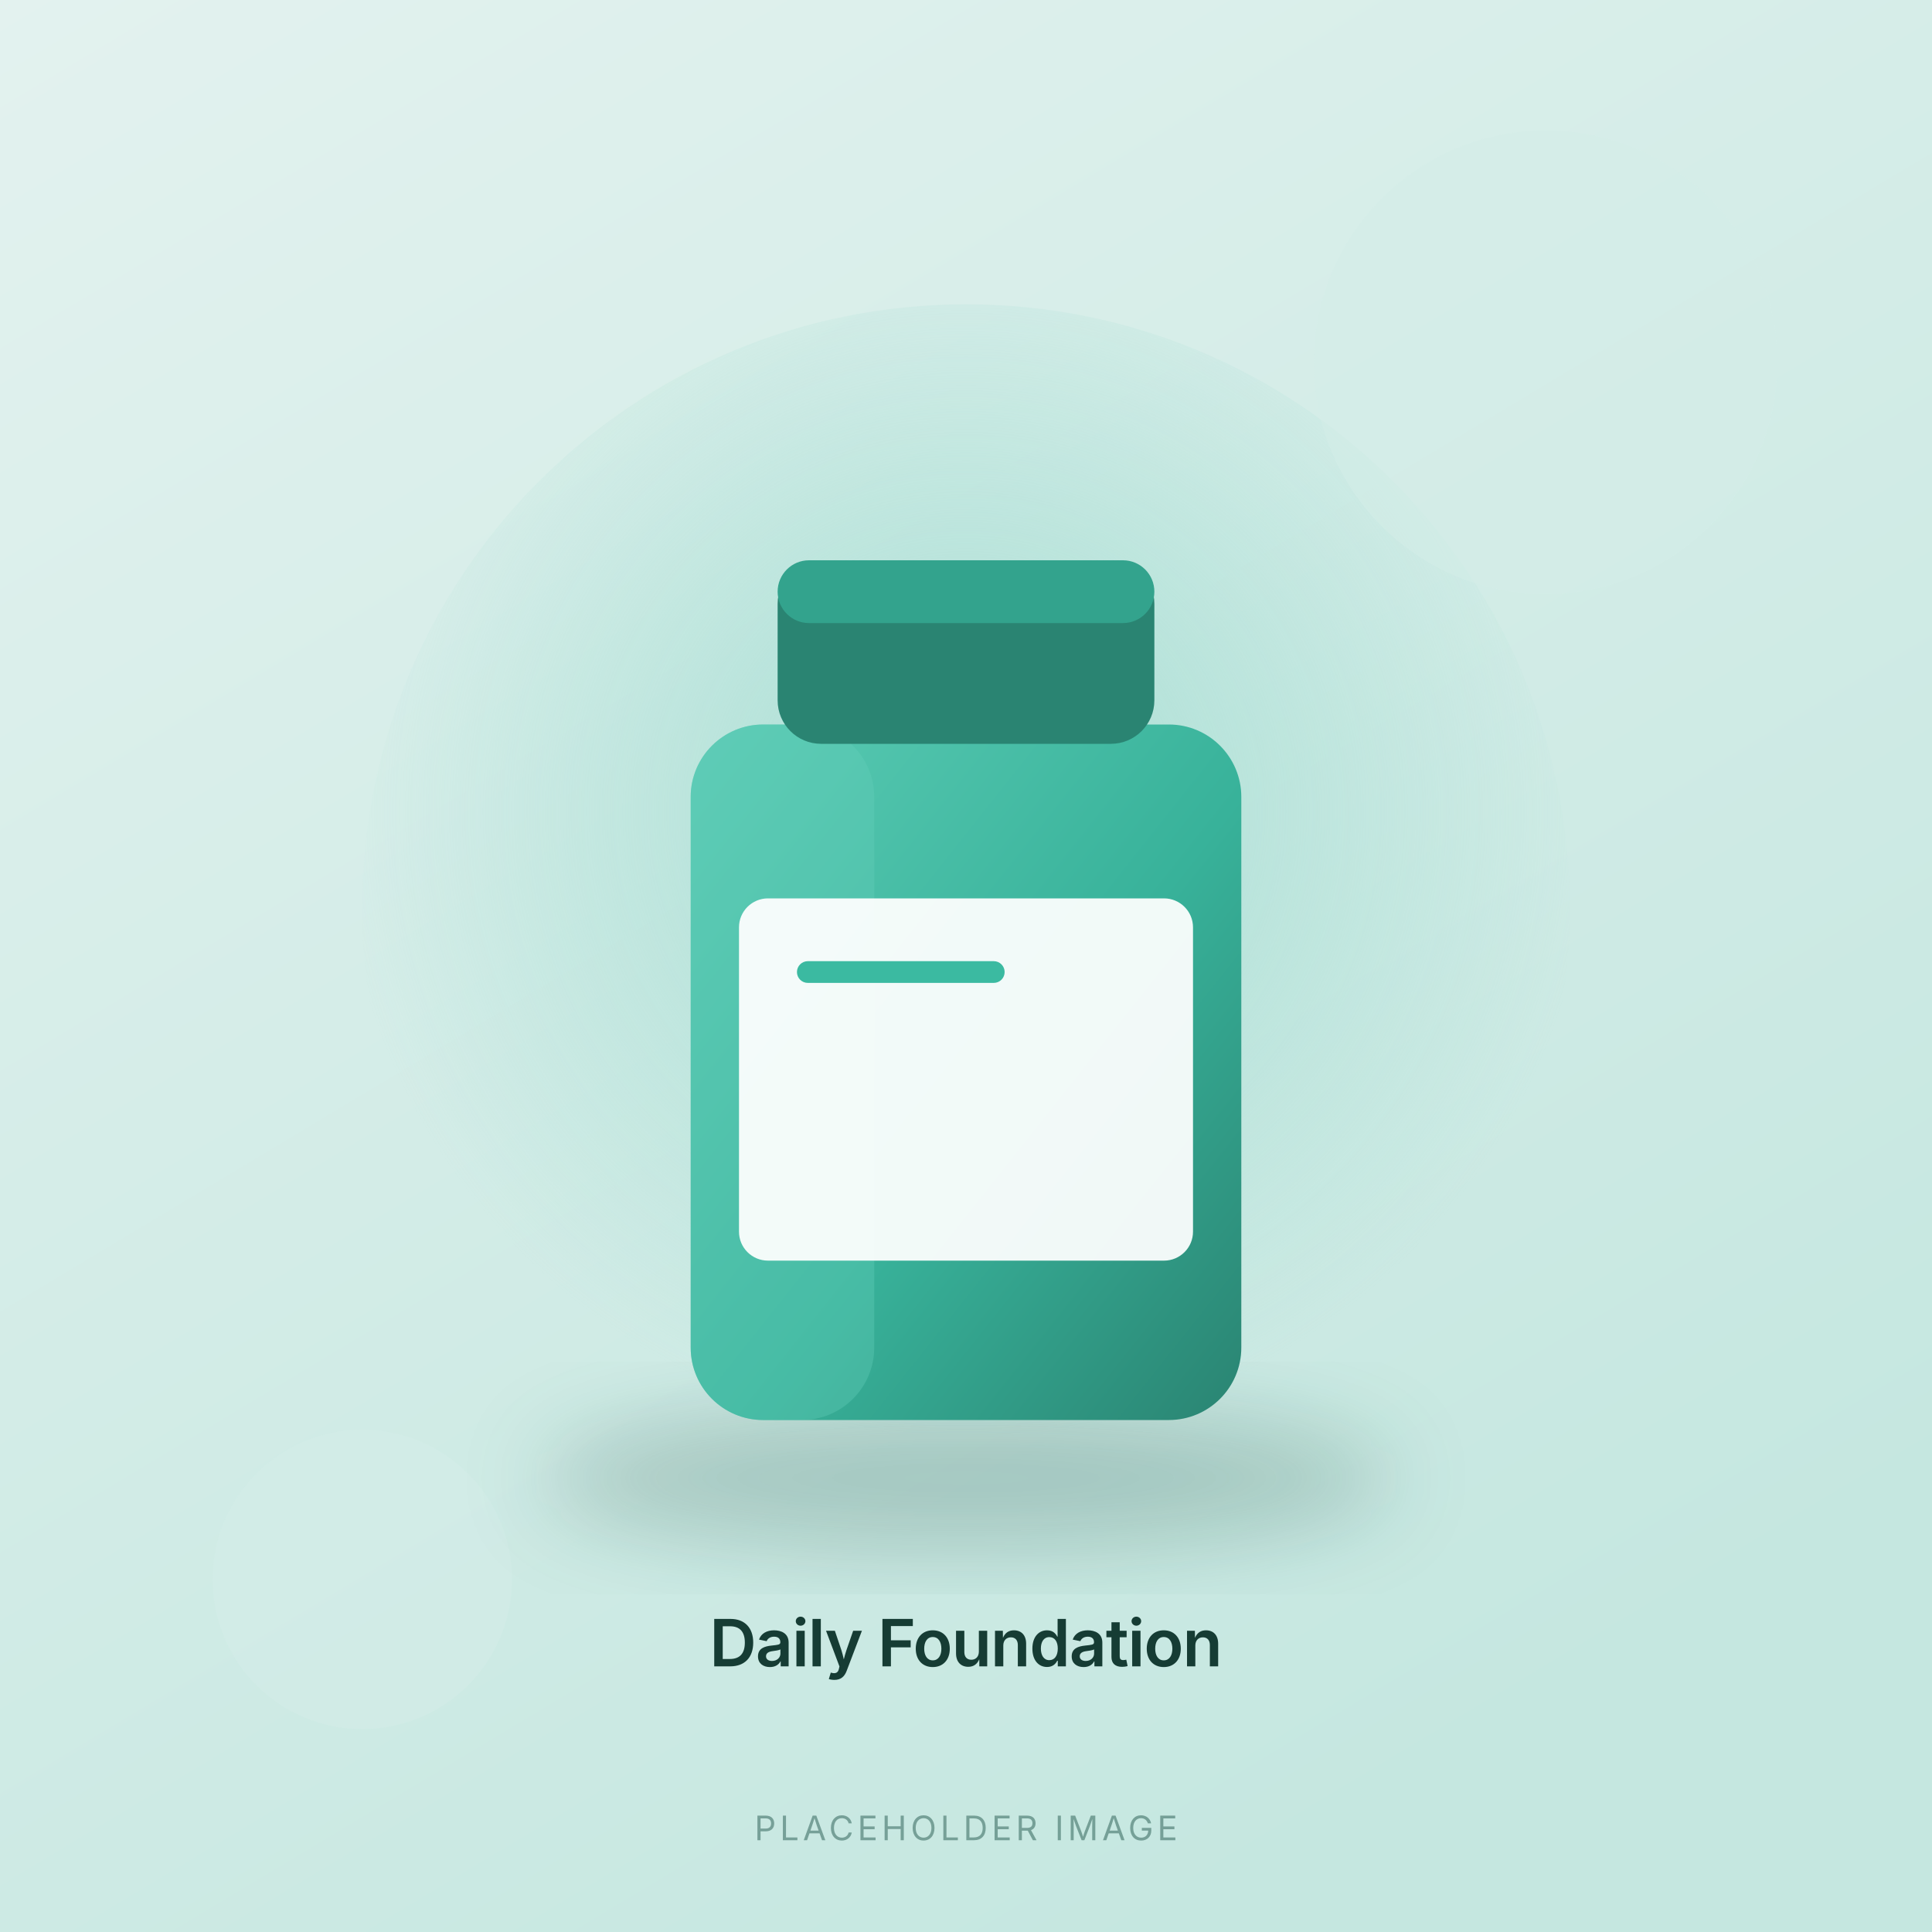
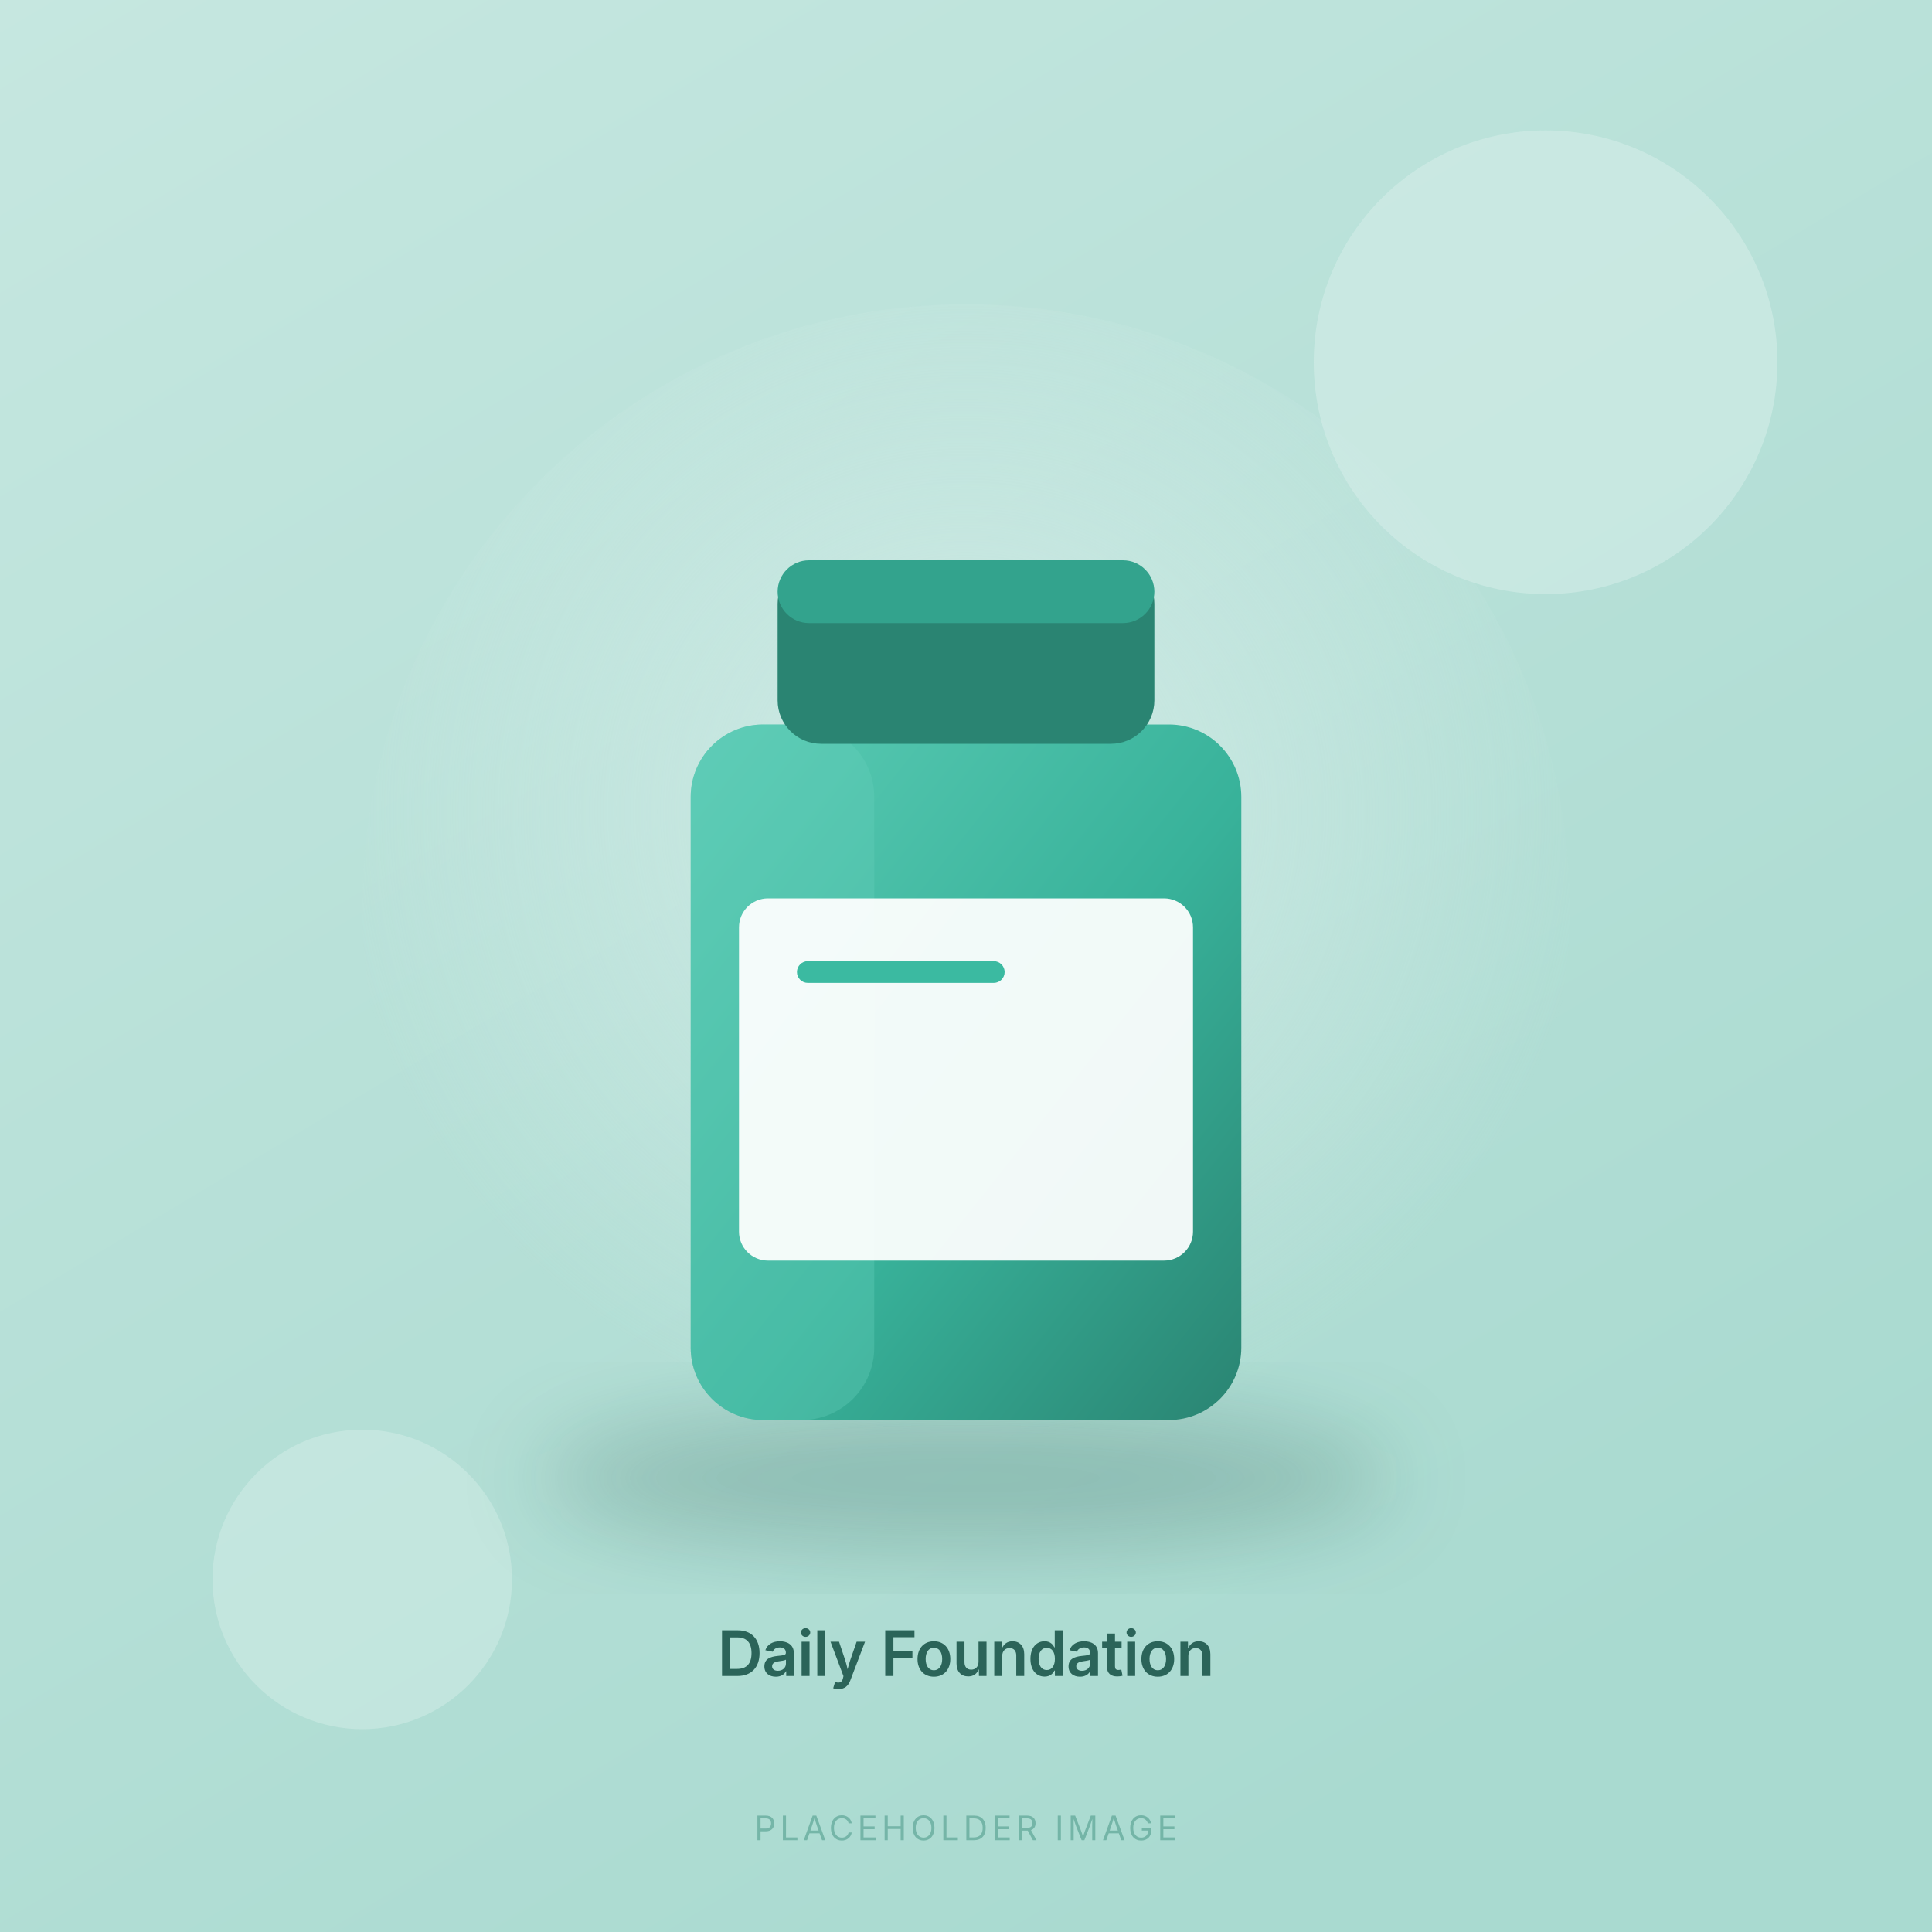
<svg xmlns="http://www.w3.org/2000/svg" viewBox="0 0 800 800" width="800" height="800" role="img" aria-label="Daily Foundation">
  <defs>
    <linearGradient id="bg" x1="0" y1="0" x2="0.6" y2="1">
-       <stop offset="0%" stop-color="hsl(168 38% 92%)" />
-       <stop offset="100%" stop-color="hsl(168 42% 84%)" />
+       <stop offset="0%" stop-color="hsl(168 40% 84%)" />
+       <stop offset="100%" stop-color="hsl(168 40% 76%)" />
    </linearGradient>
    <linearGradient id="body" x1="0" y1="0" x2="1" y2="1">
      <stop offset="0%" stop-color="hsl(168 52% 58%)" />
      <stop offset="55%" stop-color="hsl(168 52% 46%)" />
      <stop offset="100%" stop-color="hsl(168 52% 34%)" />
    </linearGradient>
    <radialGradient id="halo" cx="50%" cy="42%" r="52%">
-       <stop offset="0%" stop-color="hsl(168 46% 76%)" stop-opacity="0.95" />
-       <stop offset="100%" stop-color="hsl(168 46% 76%)" stop-opacity="0" />
+       <stop offset="0%" stop-color="hsl(168 40% 87%)" stop-opacity="0.9" />
+       <stop offset="100%" stop-color="hsl(168 40% 87%)" stop-opacity="0" />
    </radialGradient>
    <filter id="soft" x="-30%" y="-30%" width="160%" height="160%">
      <feGaussianBlur stdDeviation="18" />
    </filter>
  </defs>
  <rect width="800" height="800" fill="url(#bg)" />
  <circle cx="400" cy="376" r="250" fill="url(#halo)" />
-   <circle cx="640" cy="150" r="96" fill="hsl(168 40% 88%)" opacity="0.55" />
-   <circle cx="150" cy="654" r="62" fill="hsl(168 40% 88%)" opacity="0.45" />
+   <circle cx="640" cy="150" r="96" fill="hsl(168 40% 88%)" opacity="0.6" />
+   <circle cx="150" cy="654" r="62" fill="hsl(168 40% 88%)" opacity="0.5" />
  <ellipse cx="400" cy="612" rx="176" ry="30" fill="hsl(168 52% 20%)" opacity="0.22" filter="url(#soft)" />
  <rect x="286" y="300" width="228" height="288" rx="30" fill="url(#body)" />
  <rect x="286" y="300" width="76" height="288" rx="30" fill="hsl(168 52% 60%)" opacity="0.35" />
  <rect x="322" y="232" width="156" height="76" rx="18" fill="hsl(168 52% 34%)" />
  <rect x="322" y="232" width="156" height="26" rx="13" fill="hsl(168 52% 42%)" />
  <rect x="306" y="372" width="188" height="150" rx="12" fill="#fff" opacity="0.93" />
  <rect x="330" y="398" width="86" height="9" rx="4.5" fill="hsl(168 52% 48%)" />
-   <text x="400" y="690" text-anchor="middle" font-family="system-ui, -apple-system, 'Segoe UI', sans-serif" font-size="27" font-weight="600" letter-spacing="-0.4" fill="hsl(168 46% 16%)">Daily Foundation</text>
-   <text x="400" y="762" text-anchor="middle" font-family="system-ui, -apple-system, 'Segoe UI', sans-serif" font-size="14" letter-spacing="1.6" fill="hsl(168 42% 24%)" opacity="0.5">PLACEHOLDER IMAGE</text>
+   <text x="400" y="694" text-anchor="middle" font-family="system-ui, -apple-system, 'Segoe UI', sans-serif" font-size="26" font-weight="600" letter-spacing="-0.3" fill="hsl(168 40% 28%)">Daily Foundation</text>
+   <text x="400" y="762" text-anchor="middle" font-family="system-ui, -apple-system, 'Segoe UI', sans-serif" font-size="14" letter-spacing="1.6" fill="hsl(168 40% 40%)" opacity="0.5">PLACEHOLDER IMAGE</text>
</svg>
